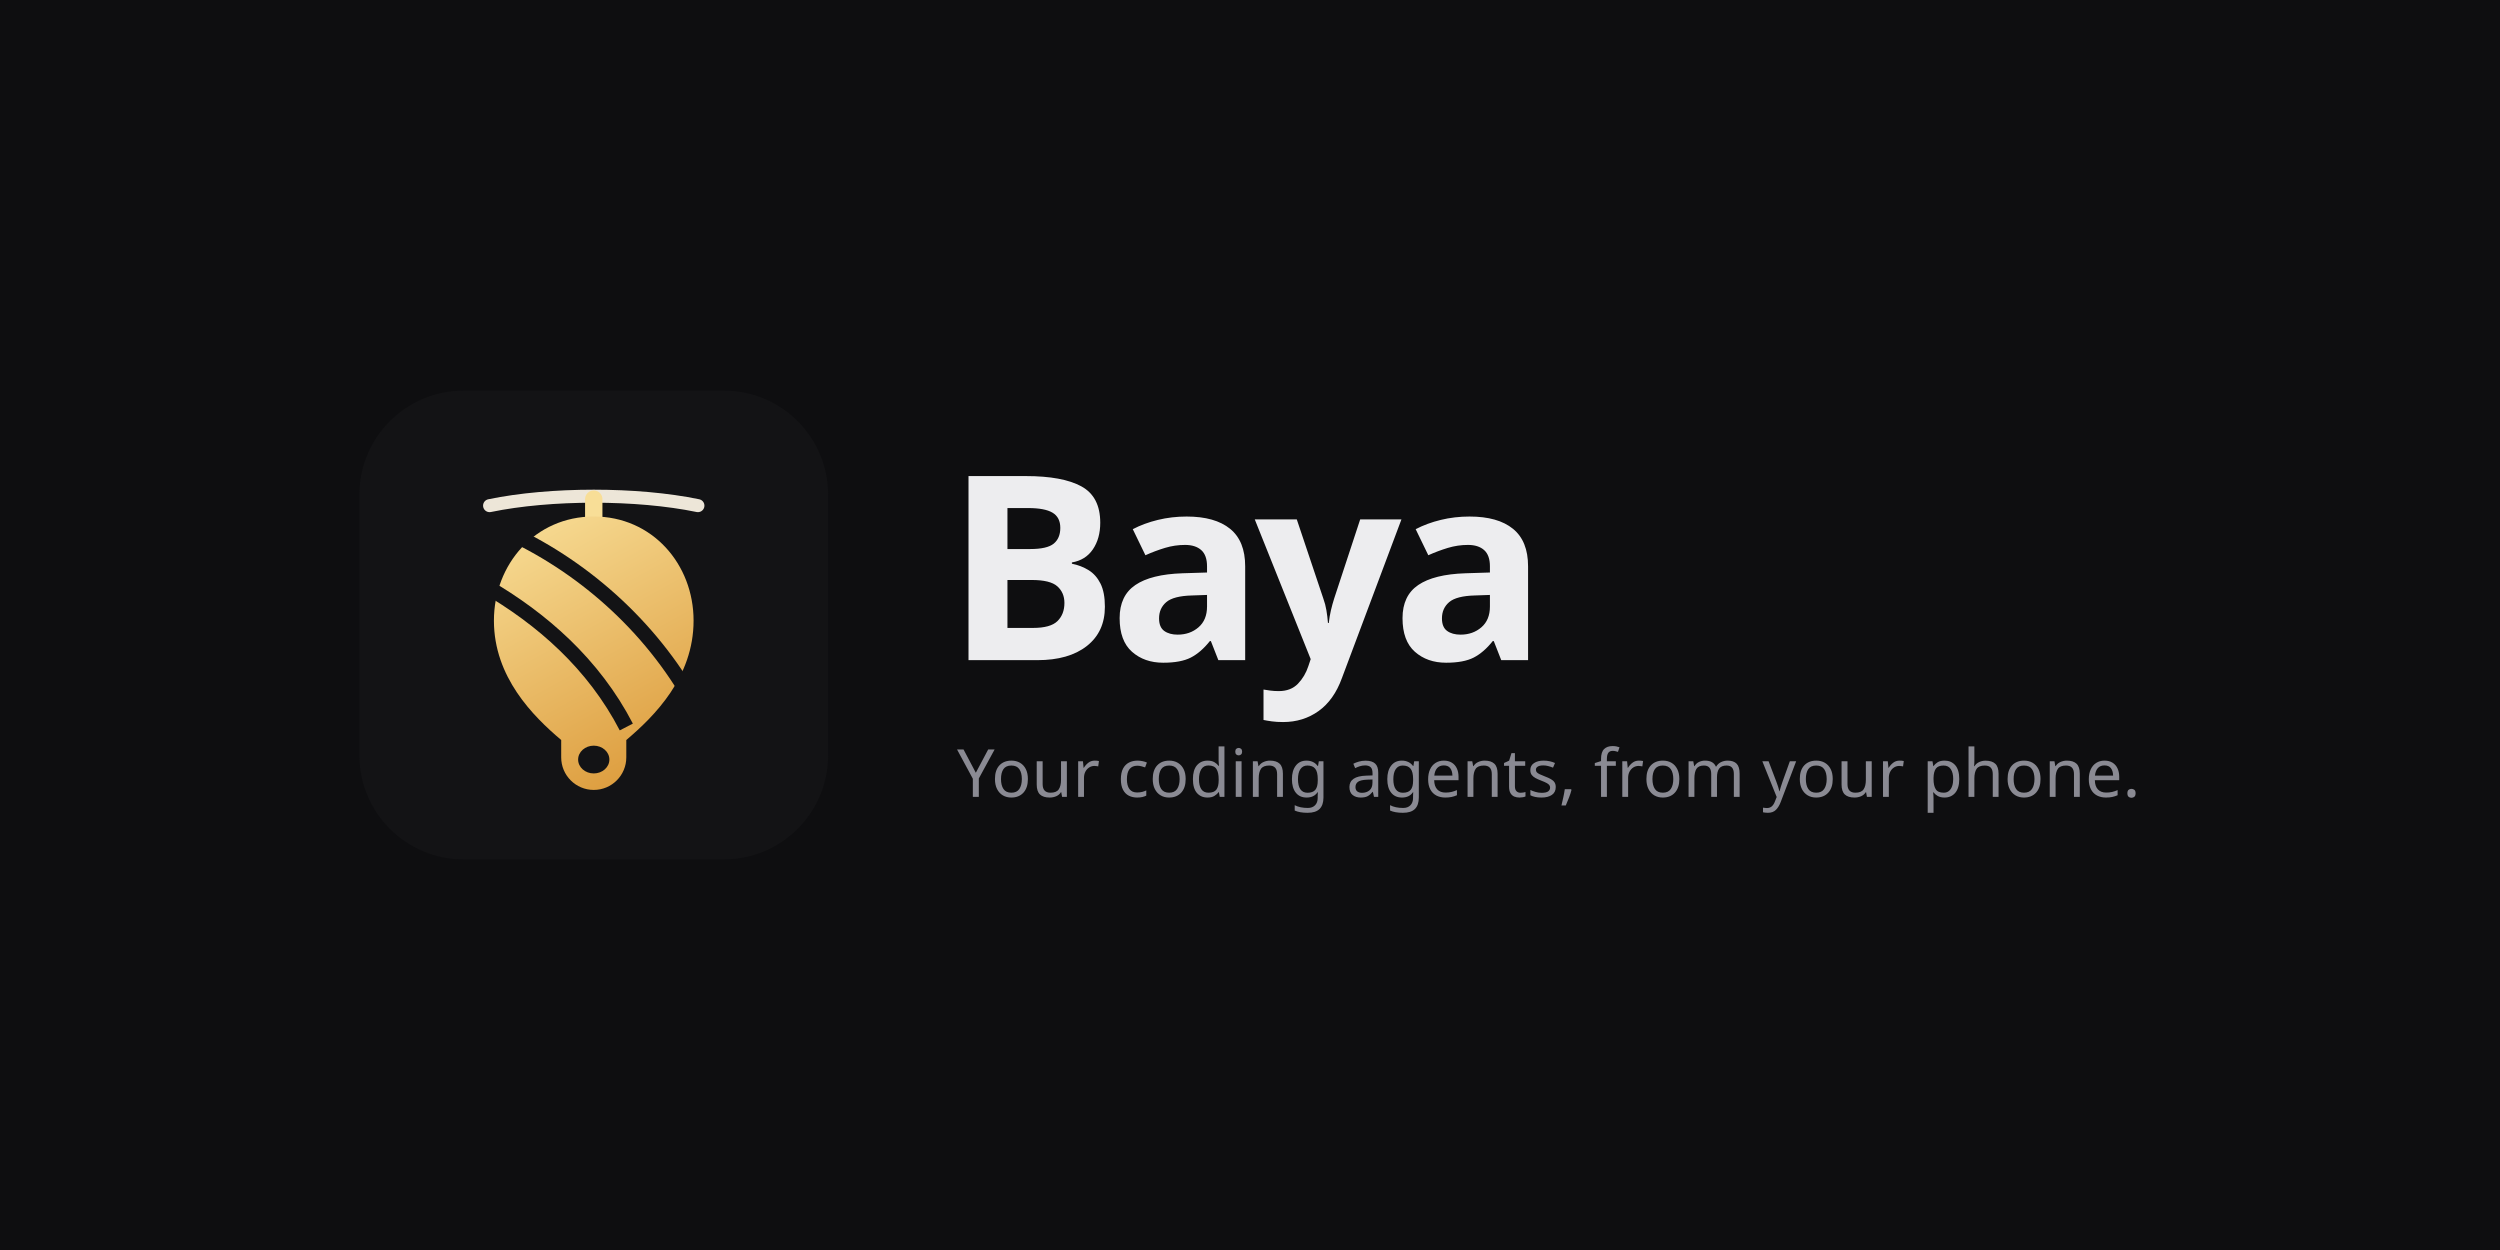
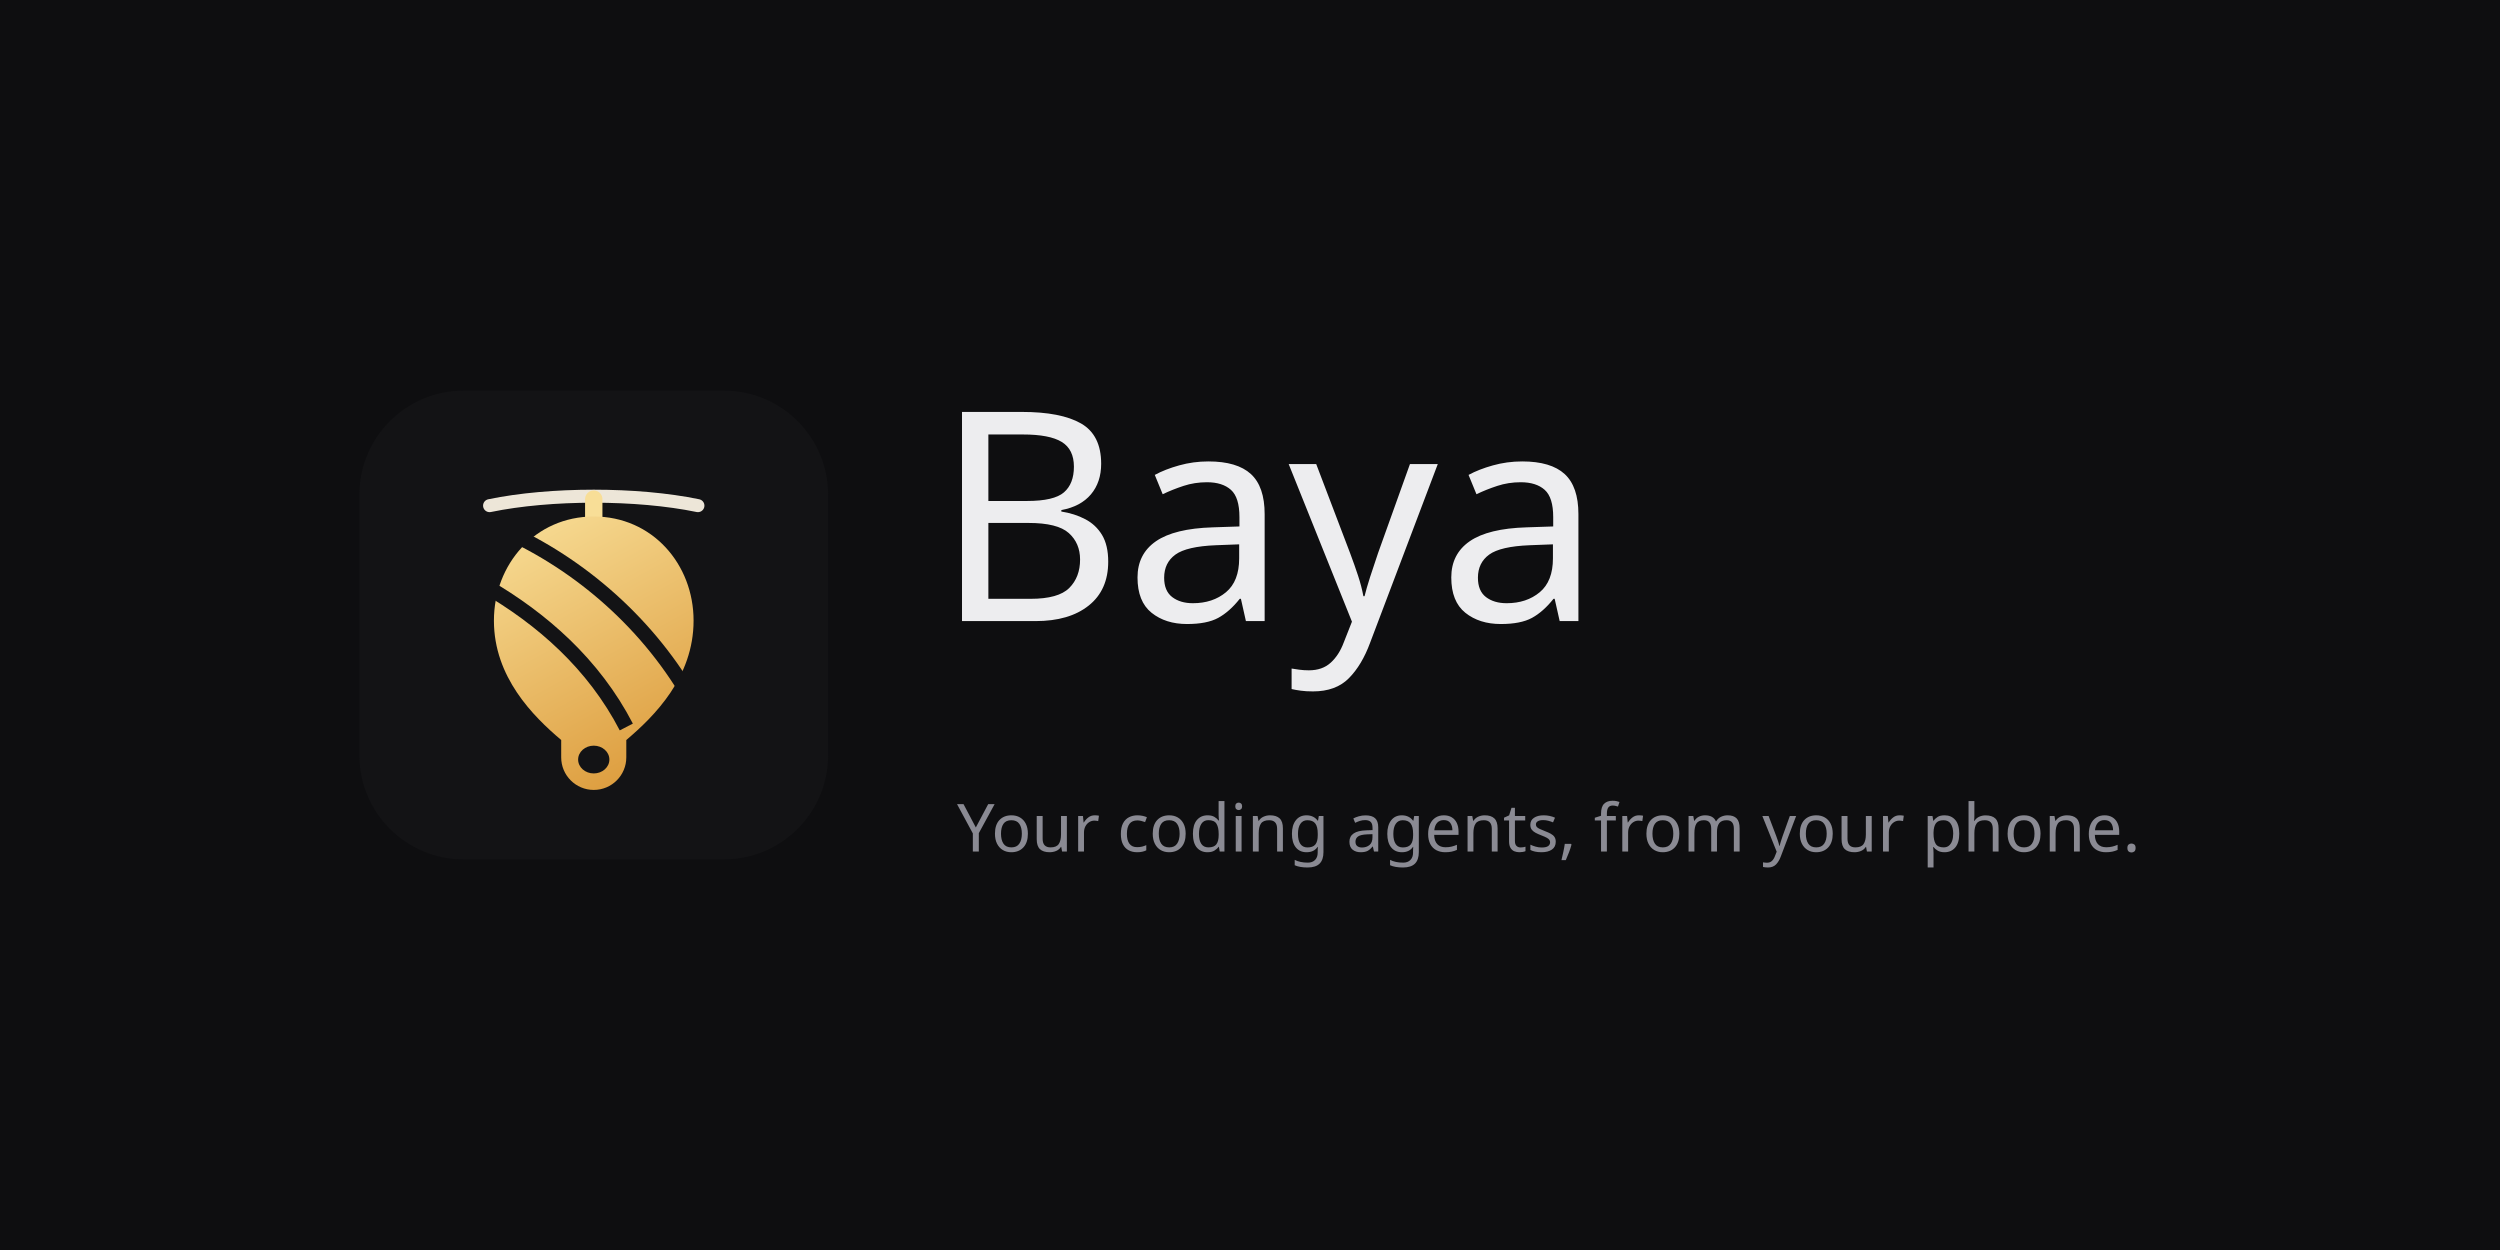
<svg xmlns="http://www.w3.org/2000/svg" viewBox="0 0 1280 640">
  <rect width="1280" height="640" fill="#0E0E10" />
  <svg x="184" y="200" width="240" height="240" viewBox="0 0 108 108">
    <defs>
      <linearGradient id="straw" x1="36" y1="28" x2="70" y2="90" gradientUnits="userSpaceOnUse">
        <stop offset="0" stop-color="#F8DE97" />
        <stop offset="1" stop-color="#DC9A3A" />
      </linearGradient>
    </defs>
    <rect width="108" height="108" rx="24" fill="#131315" />
    <g transform="translate(0.00 0.00) scale(1.0)">
      <path d="M30 26.5C44 23.6 64 23.6 78 26.5" fill="none" stroke="#EDE6D8" stroke-width="3" stroke-linecap="round" />
      <path d="M54 25V31" stroke="#F8DE97" stroke-width="4" stroke-linecap="round" />
      <path d="M54 29C67.5 29 77 40 77 53C77 66 68 75 61.5 80.5V84.5A7.5 7.5 0 0 1 46.5 84.5V80.5C40 75 31 66 31 53C31 40 40.5 29 54 29Z" fill="url(#straw)" />
      <g fill="none" stroke="#131315" stroke-width="3.4">
        <path d="M29 45C42 52.5 54 63 61.5 77.5" />
        <path d="M33 32C51 40 67 54 77 72" />
      </g>
      <ellipse cx="54" cy="85" rx="3.6" ry="3.2" fill="#131315" />
    </g>
  </svg>
-   <text x="484" y="338" fill="#EDEDEF" font-family="Geist" font-weight="600" font-size="132" letter-spacing="-5">Baya</text>
-   <text x="490" y="408" fill="#8A8A93" font-family="Geist" font-size="34">
+   <text x="478" y="318" fill="#EDEDEF" font-family="Pinyon Script" font-size="150">Baya</text>
+   <text x="490" y="436" fill="#8A8A93" font-family="Geist" font-size="34">
    Your coding agents, from your phone.</text>
</svg>
